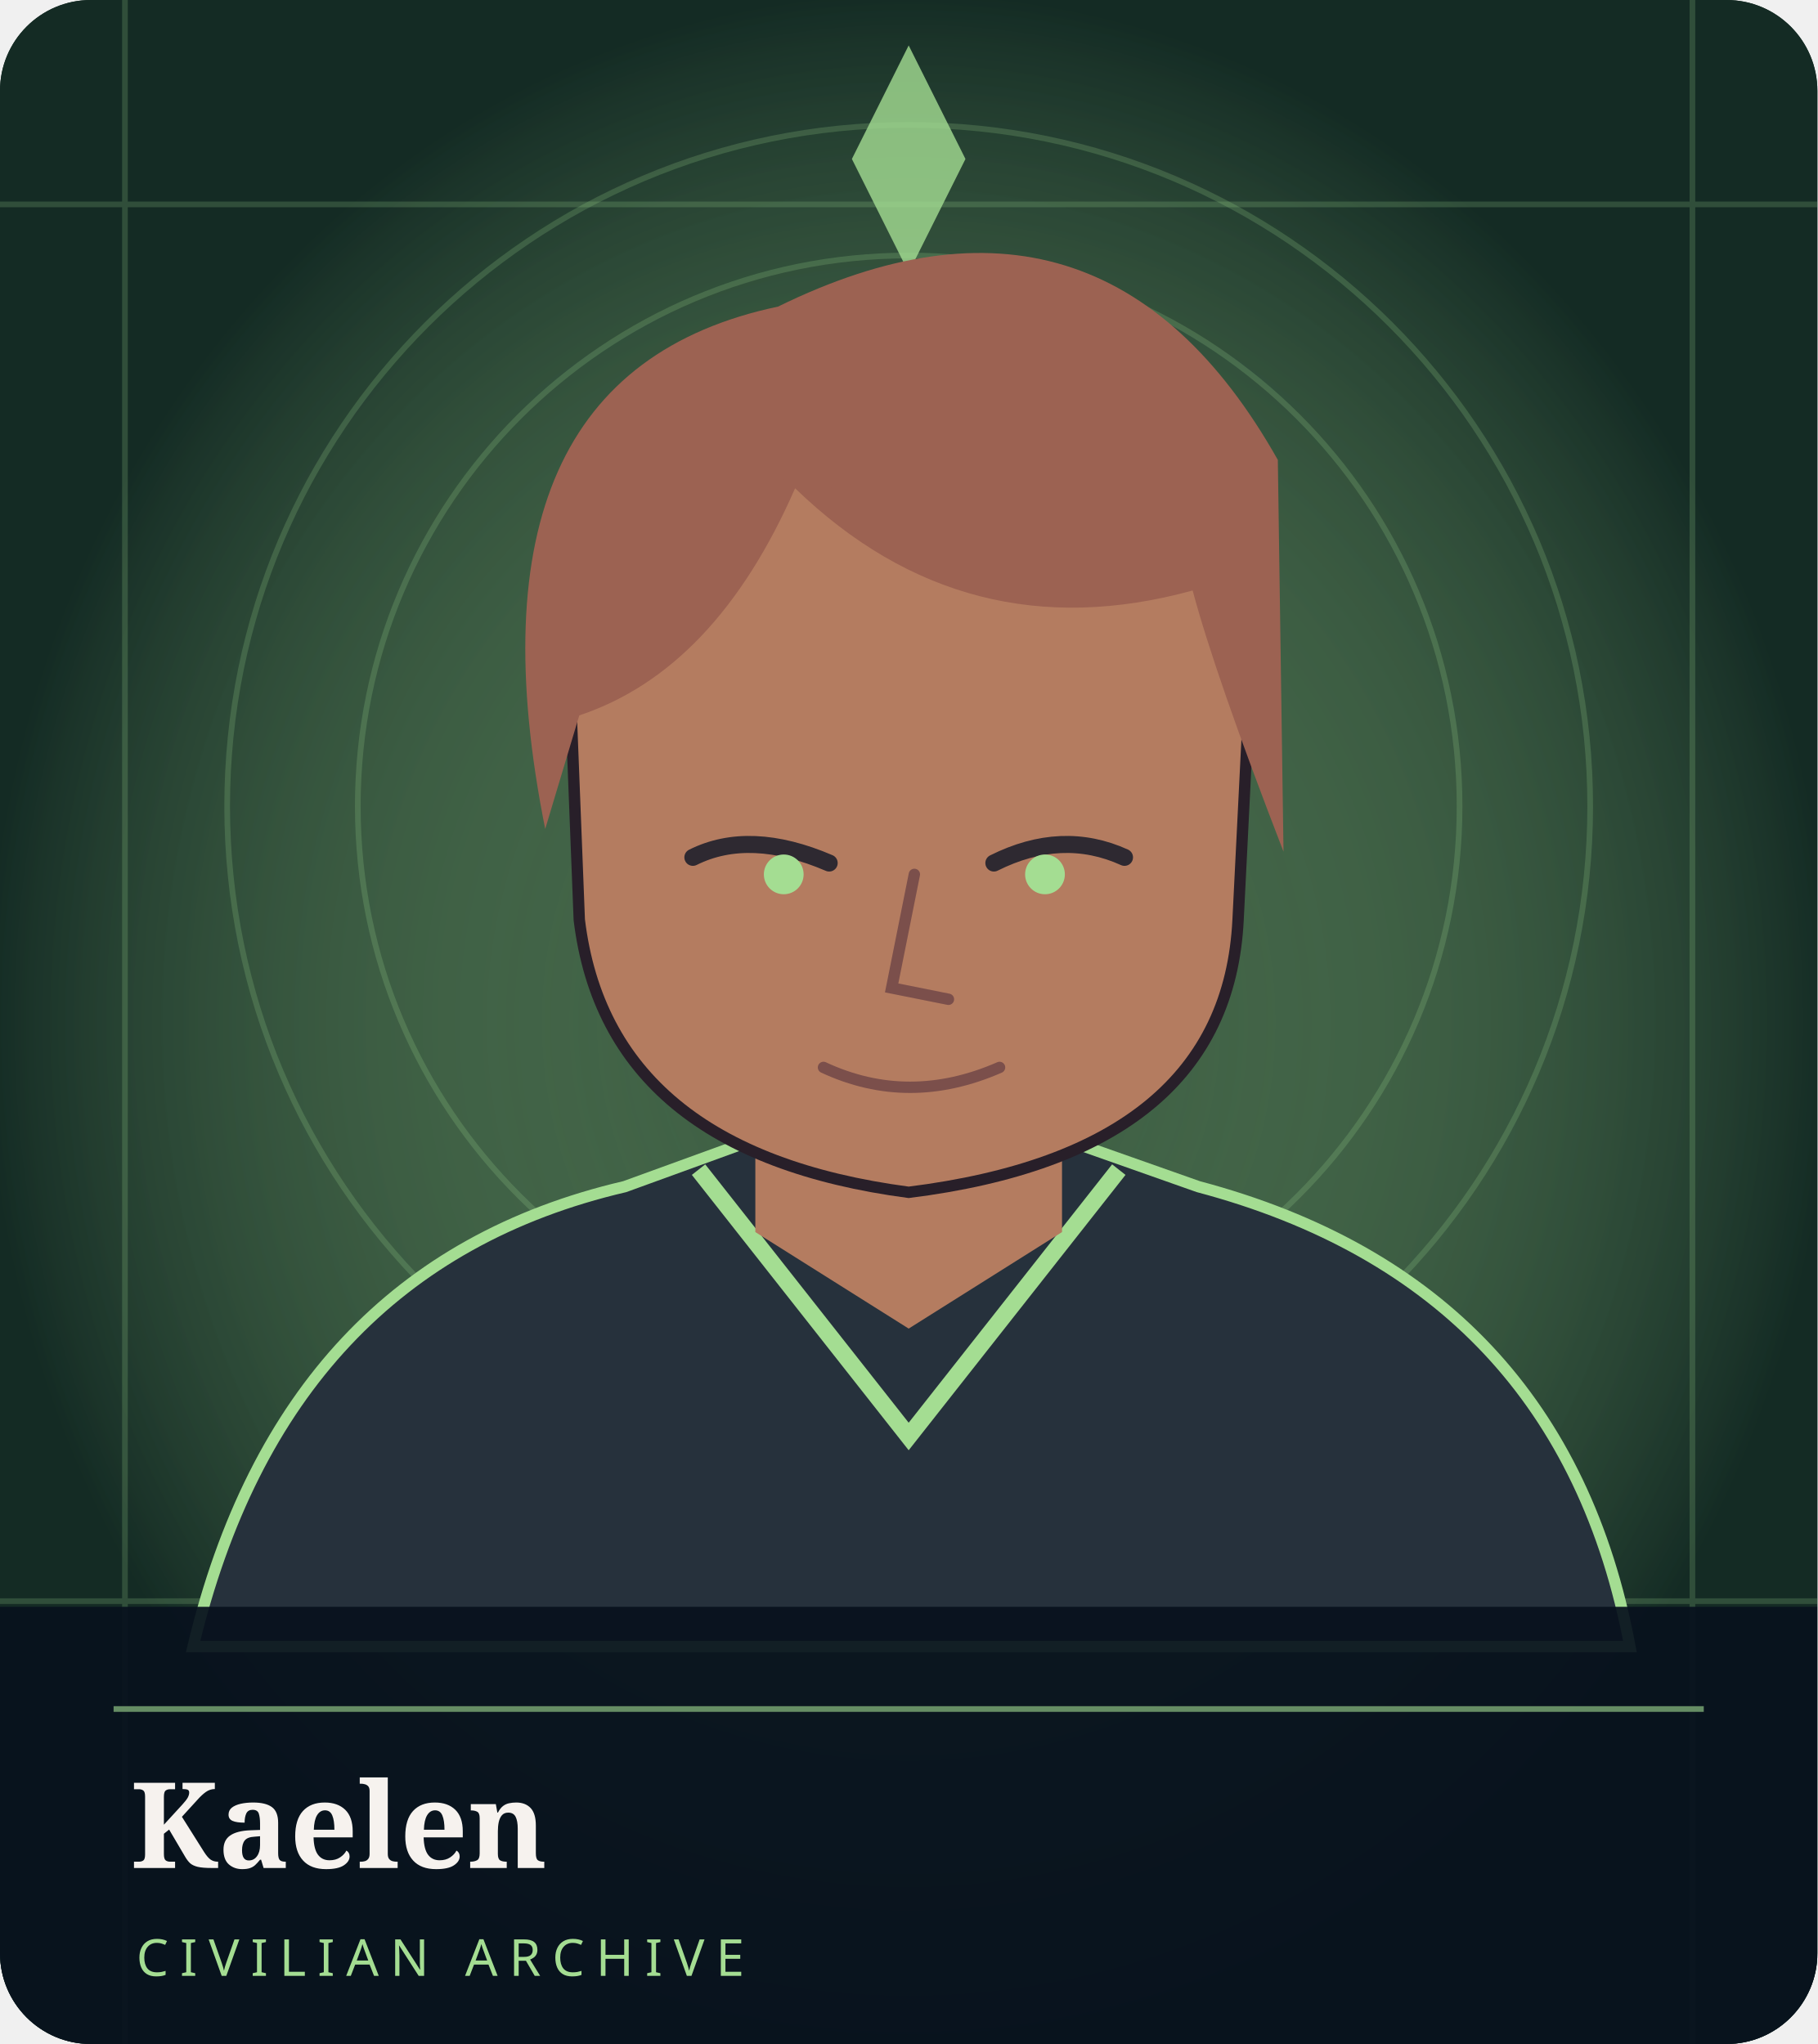
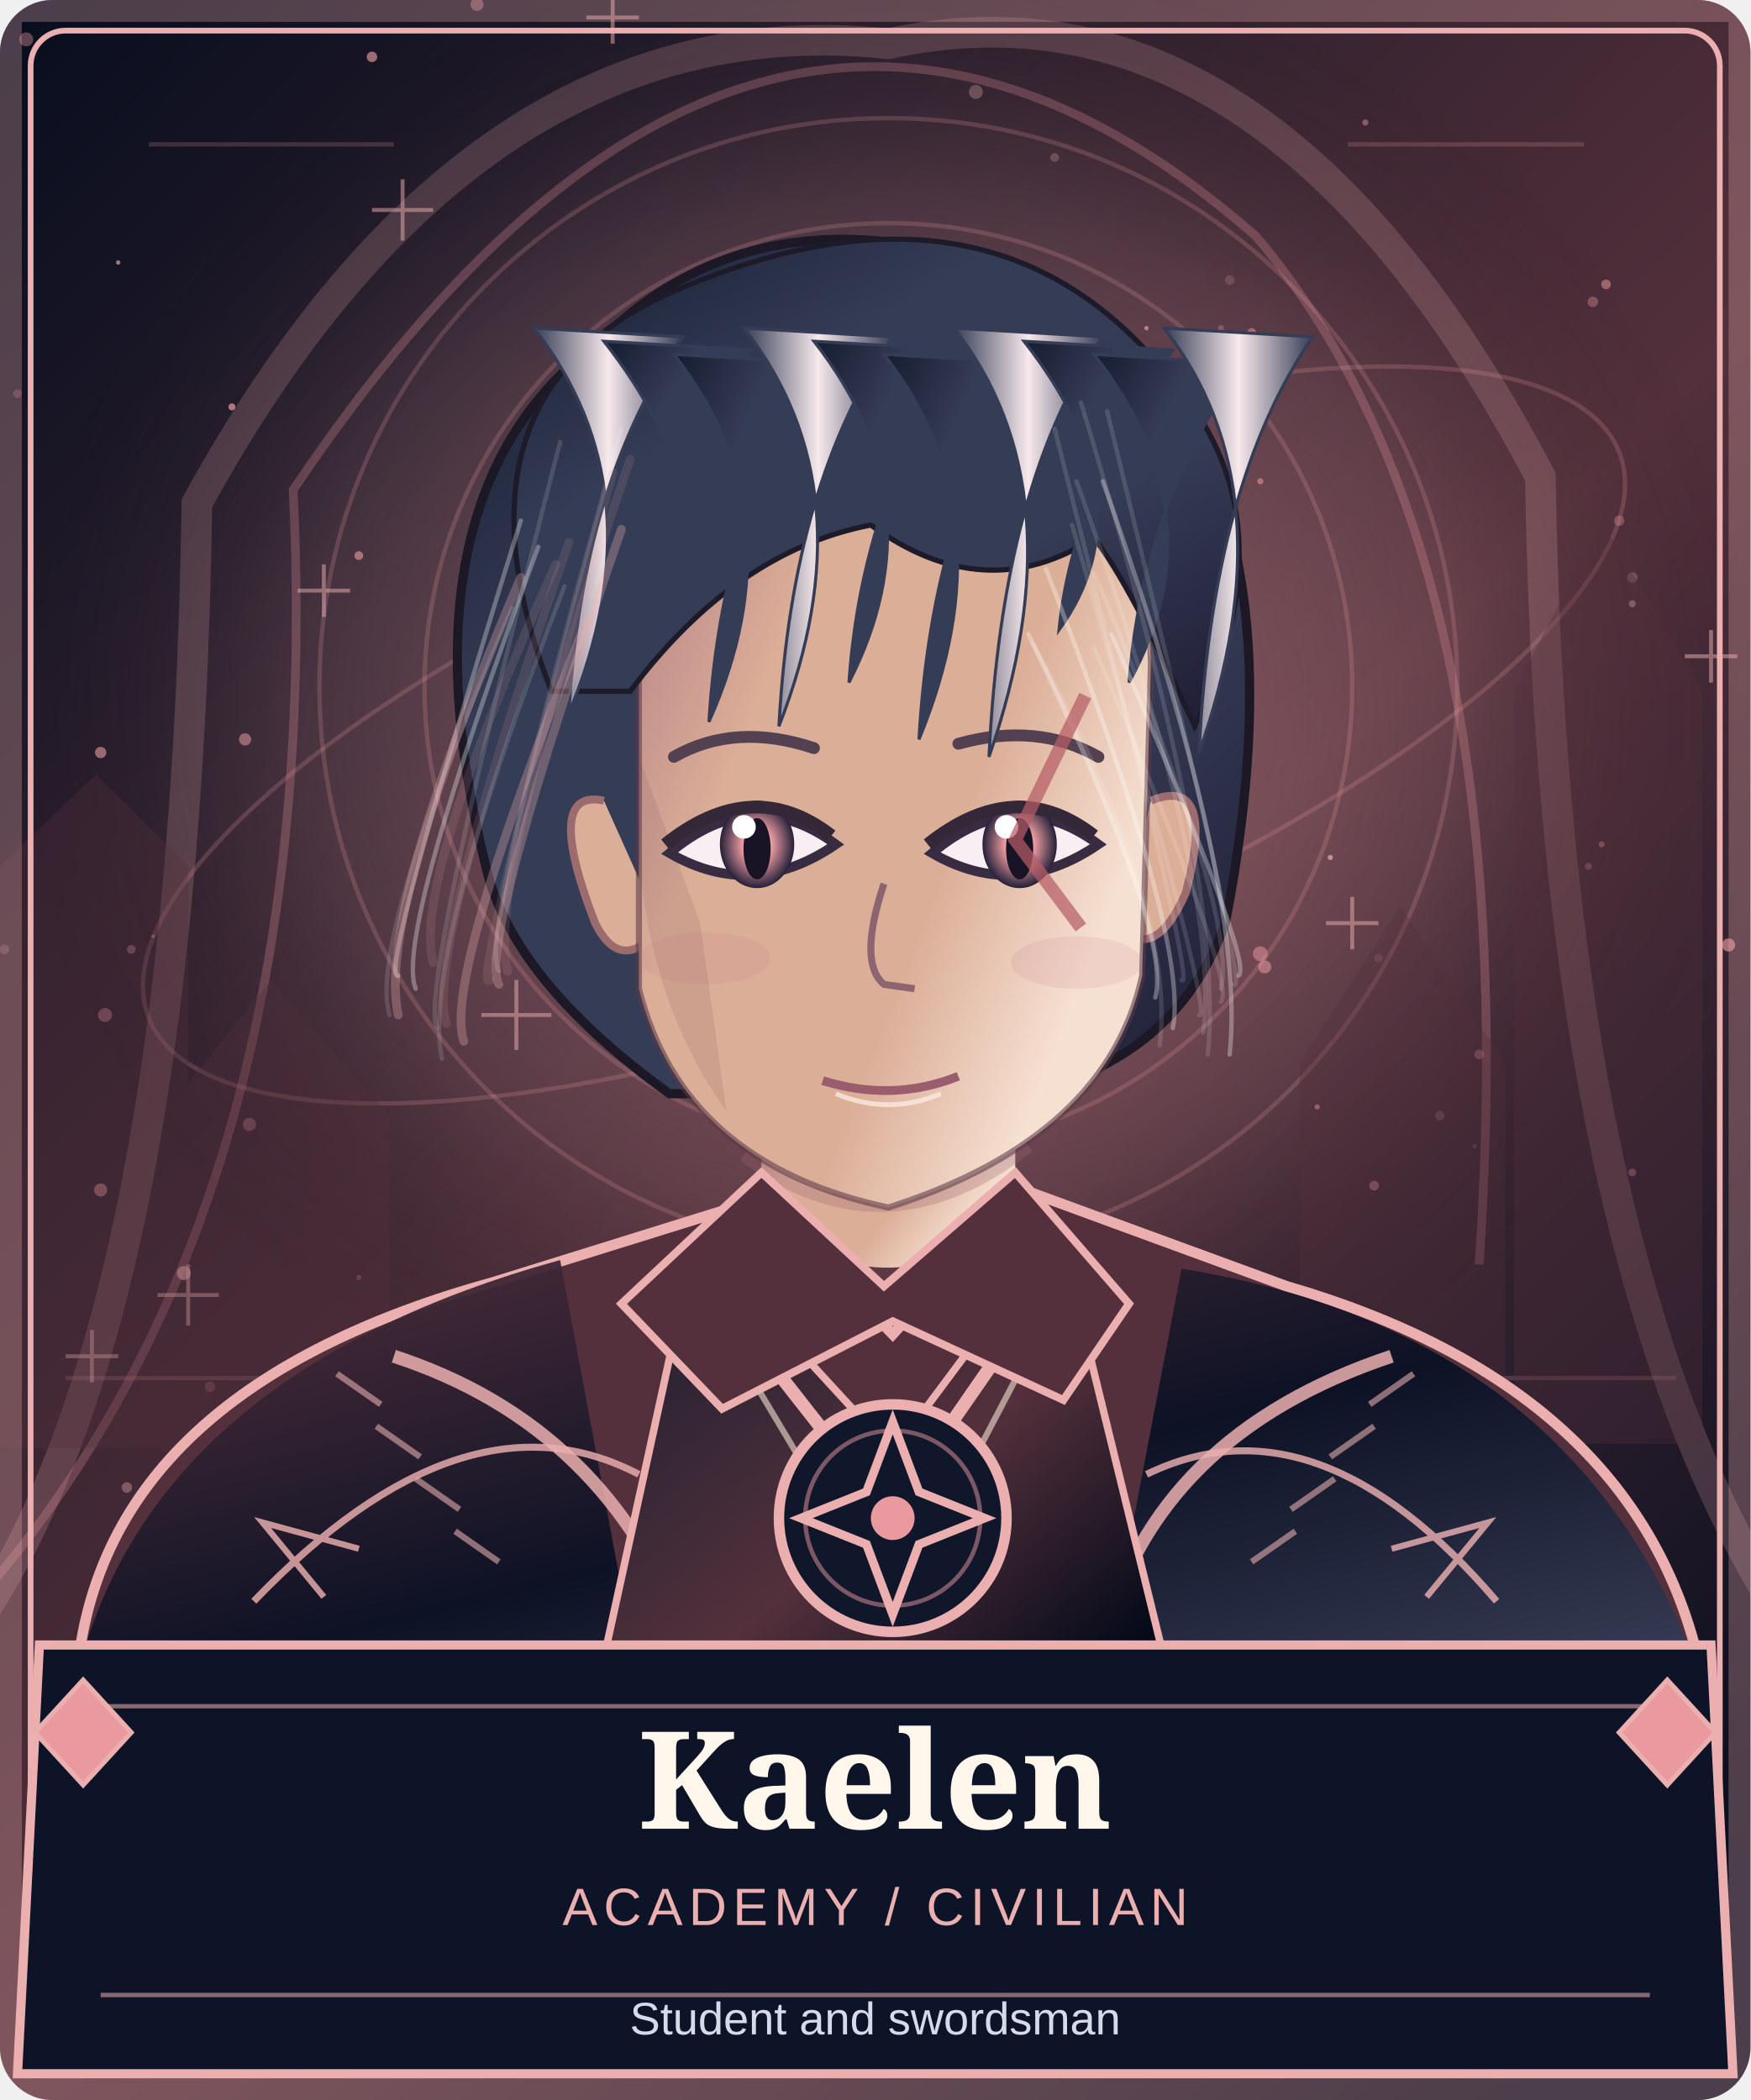
- <svg xmlns="http://www.w3.org/2000/svg" viewBox="0 0 320 360" role="img" aria-labelledby="t d">
+ <svg xmlns="http://www.w3.org/2000/svg" viewBox="0 0 400 480" role="img" aria-labelledby="title desc">
  <defs>
-     <radialGradient id="b">
-       <stop stop-color="#a4dd92" stop-opacity=".21" />
-       <stop offset="1" stop-color="#142b24" />
+     <linearGradient id="bg" x2=".85" y2="1">
+       <stop stop-color="#060d1e" />
+       <stop offset=".58" stop-color="#53303b" />
+       <stop offset="1" stop-color="#090e1f" />
+     </linearGradient>
+     <radialGradient id="glow">
+       <stop stop-color="#ea999f" stop-opacity=".48" />
+       <stop offset=".65" stop-color="#ebafaf" stop-opacity=".14" />
+       <stop offset="1" stop-opacity="0" />
    </radialGradient>
-     <clipPath id="clip">
-       <rect width="320" height="360" rx="16" />
+     <linearGradient id="hair" x2=".9" y2="1">
+       <stop stop-color="#151d31" />
+       <stop offset=".34" stop-color="#353c55" />
+       <stop offset=".7" stop-color="#353c55" />
+       <stop offset="1" stop-color="#222039" />
+     </linearGradient>
+     <linearGradient id="hairshine">
+       <stop stop-color="#353c55" />
+       <stop offset=".5" stop-color="#f7e9ec" />
+       <stop offset="1" stop-color="#353c55" />
+     </linearGradient>
+     <linearGradient id="skin" x2=".95" y2=".6">
+       <stop stop-color="#ad7784" />
+       <stop offset=".36" stop-color="#dbae97" />
+       <stop offset=".73" stop-color="#dbae97" />
+       <stop offset="1" stop-color="#f6e0d1" />
+     </linearGradient>
+     <radialGradient id="iris">
+       <stop stop-color="#f5f4fb" />
+       <stop offset=".4" stop-color="#ea999f" />
+       <stop offset="1" stop-color="#242039" />
+     </radialGradient>
+     <linearGradient id="cape" x2="1" y2="1">
+       <stop stop-color="#53303b" />
+       <stop offset=".55" stop-color="#0a1124" />
+       <stop offset="1" stop-color="#353c55" />
+     </linearGradient>
+     <linearGradient id="coat" x2="1" y2=".9">
+       <stop stop-color="#161d30" />
+       <stop offset=".6" stop-color="#53303b" />
+       <stop offset="1" stop-color="#050a19" />
+     </linearGradient>
+     <clipPath id="frame">
+       <rect width="400" height="480" rx="12" />
    </clipPath>
  </defs>
-   <g clip-path="url(#clip)">
-     <rect width="320" height="360" fill="#142b24" />
-     <rect width="320" height="360" fill="url(#b)" />
-     <g stroke="#a4dd92" stroke-opacity=".20" fill="none">
-       <circle cx="160" cy="142" r="120" />
-       <circle cx="160" cy="142" r="97" />
-       <path d="M0 36 H320 M0 282 H320 M22 0 V360 M298 0 V360" />
-     </g>
-     <path d="M160 8 L170 28 160 48 150 28Z" fill="#a4dd92" opacity=".8" />
-     <g>
-       <path d="M34 290 Q50 223 110 209 L143 197 177 197 211 209 Q275 226 287 290Z" fill="#26313c" stroke="#a4dd92" stroke-width="2" />
-       <path d="M123 206 L160 253 197 206" fill="none" stroke="#a4dd92" stroke-width="3" />
-       <path d="M133 179 L133 217 160 234 187 217 187 179" fill="#b47c60" />
-       <path d="M100 111 Q100 64 160 60 Q220 64 220 122 L218 162 Q216 203 160 210 Q107 203 102 162Z" fill="#b47c60" stroke="#281f29" stroke-width="2" />
-       <path d="M96 146 Q80 66 137 54 Q194 26 225 81 L226 150 Q214 119 210 104 Q170 115 140 86 Q126 118 102 126Z" fill="#9c6252" />
-       <path d="M103 96 Q125 44 172 52 Q216 46 224 104 L212 86 183 76 147 86 118 81Z" fill="#9c6252" />
-       <path d="M122 151 Q132 146 146 152 M175 152 Q187 146 198 151" fill="none" stroke="#2e2931" stroke-width="3" stroke-linecap="round" />
-       <circle cx="138" cy="154" r="3.5" fill="#a4dd92" />
-       <circle cx="184" cy="154" r="3.5" fill="#a4dd92" />
-       <path d="M161 154 L157 174 167 176 M145 188 Q160 195 176 188" fill="none" stroke="#7b4f4b" stroke-width="2" stroke-linecap="round" />
-     </g>
-     <rect x="0" y="283" width="320" height="77" fill="#07111d" opacity=".93" />
-     <path d="M20 301 H300" stroke="#a4dd92" opacity=".6" />
-     <text x="23" y="329" fill="#f6f2ee" font-family="Georgia,serif" font-size="21" font-weight="bold">Kaelen</text>
-     <text x="24" y="348" fill="#a4dd92" font-family="sans-serif" font-size="9" letter-spacing="2">CIVILIAN ARCHIVE</text>
+   <g clip-path="url(#frame)">
+     <rect width="400" height="480" fill="url(#bg)" />
+     <ellipse cx="201" cy="162" rx="200" ry="179" fill="url(#glow)" />
+     <path d="M-13 381Q42 315 45 115Q108 0 203 10Q290-9 352 109Q355 302 416 382" fill="none" stroke="#ebafaf" stroke-width="7" stroke-opacity=".2" />
+     <path d="M-10 371Q75 280 67 112Q173-46 287 54Q349 127 338 289" fill="none" stroke="#ea999f" stroke-width="2" stroke-opacity=".26" />
+     <g fill="none" stroke="#ea999f" stroke-opacity=".21">
+       <circle cx="203" cy="157" r="130" />
+       <circle cx="203" cy="157" r="106" />
+       <ellipse cx="202" cy="168" rx="180" ry="58" transform="rotate(-21 202 168)" />
+       <path d="M15 315h87M295 315h88M34 33h56M308 33h54" />
+     </g>
+     <circle cx="27" cy="60" r="0.5" fill="#ebafaf" opacity="0.65" />
+     <circle cx="338" cy="241" r="1.1" fill="#ea999f" opacity="0.34" />
+     <circle cx="370" cy="119" r="1.2" fill="#ea999f" opacity="0.32" />
+     <circle cx="288" cy="110" r="0.7" fill="#ea999f" opacity="0.56" />
+     <circle cx="370" cy="362" r="1.3" fill="#ebafaf" opacity="0.72" />
+     <circle cx="123" cy="157" r="0.6" fill="#ea999f" opacity="0.26" />
+     <circle cx="366" cy="193" r="0.7" fill="#ea999f" opacity="0.45" />
+     <circle cx="201" cy="211" r="0.5" fill="#ea999f" opacity="0.42" />
+     <circle cx="119" cy="172" r="0.9" fill="#ebafaf" opacity="0.61" />
+     <circle cx="145" cy="239" r="1.0" fill="#ea999f" opacity="0.51" />
+     <circle cx="82" cy="127" r="1.0" fill="#ea999f" opacity="0.61" />
+     <circle cx="167" cy="343" r="0.9" fill="#ea999f" opacity="0.51" />
+     <circle cx="177" cy="101" r="0.9" fill="#ebafaf" opacity="0.67" />
+     <circle cx="315" cy="219" r="1.0" fill="#ea999f" opacity="0.20" />
+     <circle cx="109" cy="1" r="1.5" fill="#ea999f" opacity="0.41" />
+     <circle cx="48" cy="317" r="1.2" fill="#ea999f" opacity="0.23" />
+     <circle cx="1" cy="217" r="1.1" fill="#ebafaf" opacity="0.31" />
+     <circle cx="131" cy="226" r="1.1" fill="#ea999f" opacity="0.30" />
+     <circle cx="153" cy="203" r="0.4" fill="#ea999f" opacity="0.42" />
+     <circle cx="57" cy="257" r="1.5" fill="#ea999f" opacity="0.34" />
+     <circle cx="329" cy="255" r="1.1" fill="#ebafaf" opacity="0.20" />
+     <circle cx="200" cy="246" r="1.0" fill="#ea999f" opacity="0.40" />
+     <circle cx="164" cy="145" r="0.7" fill="#ea999f" opacity="0.61" />
+     <circle cx="281" cy="64" r="1.1" fill="#ea999f" opacity="0.21" />
+     <circle cx="304" cy="196" r="0.6" fill="#ebafaf" opacity="0.70" />
+     <circle cx="169" cy="332" r="1.7" fill="#ea999f" opacity="0.35" />
+     <circle cx="260" cy="337" r="1.1" fill="#ea999f" opacity="0.35" />
+     <circle cx="203" cy="368" r="0.8" fill="#ea999f" opacity="0.65" />
+     <circle cx="199" cy="106" r="1.3" fill="#ebafaf" opacity="0.21" />
+     <circle cx="242" cy="68" r="1.6" fill="#ea999f" opacity="0.37" />
+     <circle cx="250" cy="361" r="0.5" fill="#ea999f" opacity="0.64" />
+     <circle cx="234" cy="133" r="0.5" fill="#ea999f" opacity="0.58" />
+     <circle cx="142" cy="347" r="0.8" fill="#ebafaf" opacity="0.69" />
+     <circle cx="314" cy="271" r="1.1" fill="#ea999f" opacity="0.47" />
+     <circle cx="363" cy="198" r="0.8" fill="#ea999f" opacity="0.33" />
+     <circle cx="30" cy="217" r="1.0" fill="#ea999f" opacity="0.41" />
+     <circle cx="42" cy="291" r="1.6" fill="#ebafaf" opacity="0.61" />
+     <circle cx="288" cy="218" r="1.7" fill="#ea999f" opacity="0.51" />
+     <circle cx="367" cy="65" r="1.1" fill="#ea999f" opacity="0.51" />
+     <circle cx="24" cy="232" r="1.6" fill="#ea999f" opacity="0.42" />
+     <circle cx="312" cy="28" r="0.7" fill="#ebafaf" opacity="0.41" />
+     <circle cx="4" cy="90" r="1.0" fill="#ea999f" opacity="0.22" />
+     <circle cx="301" cy="253" r="0.6" fill="#ea999f" opacity="0.71" />
+     <circle cx="145" cy="238" r="0.6" fill="#ea999f" opacity="0.24" />
+     <circle cx="194" cy="195" r="0.9" fill="#ebafaf" opacity="0.39" />
+     <circle cx="364" cy="69" r="1.2" fill="#ea999f" opacity="0.36" />
+     <circle cx="395" cy="216" r="1.5" fill="#ea999f" opacity="0.63" />
+     <circle cx="149" cy="213" r="1.0" fill="#ea999f" opacity="0.51" />
+     <circle cx="88" cy="329" r="1.3" fill="#ebafaf" opacity="0.71" />
+     <circle cx="56" cy="169" r="1.4" fill="#ea999f" opacity="0.53" />
+     <circle cx="197" cy="276" r="1.6" fill="#ea999f" opacity="0.63" />
+     <circle cx="337" cy="262" r="0.5" fill="#ea999f" opacity="0.20" />
+     <circle cx="271" cy="188" r="1.3" fill="#ebafaf" opacity="0.34" />
+     <circle cx="279" cy="75" r="0.7" fill="#ea999f" opacity="0.32" />
+     <circle cx="97" cy="336" r="1.6" fill="#ea999f" opacity="0.20" />
+     <circle cx="286" cy="76" r="1.0" fill="#ea999f" opacity="0.50" />
+     <circle cx="29" cy="340" r="1.2" fill="#ebafaf" opacity="0.37" />
+     <circle cx="269" cy="99" r="1.4" fill="#ea999f" opacity="0.42" />
+     <circle cx="53" cy="93" r="0.8" fill="#ea999f" opacity="0.72" />
+     <circle cx="373" cy="268" r="0.9" fill="#ea999f" opacity="0.40" />
+     <circle cx="373" cy="132" r="1.2" fill="#ebafaf" opacity="0.26" />
+     <circle cx="23" cy="272" r="1.5" fill="#ea999f" opacity="0.50" />
+     <circle cx="316" cy="369" r="1.1" fill="#ea999f" opacity="0.50" />
+     <circle cx="97" cy="339" r="1.2" fill="#ea999f" opacity="0.64" />
+     <circle cx="373" cy="138" r="0.8" fill="#ebafaf" opacity="0.53" />
+     <circle cx="224" cy="179" r="1.3" fill="#ea999f" opacity="0.29" />
+     <circle cx="154" cy="330" r="1.4" fill="#ea999f" opacity="0.39" />
+     <circle cx="6" cy="9" r="1.6" fill="#ea999f" opacity="0.38" />
+     <circle cx="278" cy="130" r="1.2" fill="#ebafaf" opacity="0.68" />
+     <circle cx="167" cy="287" r="0.5" fill="#ea999f" opacity="0.22" />
+     <circle cx="178" cy="314" r="0.9" fill="#ea999f" opacity="0.46" />
+     <circle cx="23" cy="172" r="1.3" fill="#ea999f" opacity="0.60" />
+     <circle cx="241" cy="36" r="1.0" fill="#ebafaf" opacity="0.26" />
+     <circle cx="82" cy="292" r="0.6" fill="#ea999f" opacity="0.29" />
+     <circle cx="266" cy="171" r="1.0" fill="#ea999f" opacity="0.60" />
+     <circle cx="168" cy="126" r="1.5" fill="#ea999f" opacity="0.24" />
+     <circle cx="247" cy="148" r="0.5" fill="#ebafaf" opacity="0.61" />
+     <circle cx="262" cy="75" r="0.5" fill="#ea999f" opacity="0.71" />
+     <circle cx="289" cy="221" r="1.5" fill="#ea999f" opacity="0.54" />
+     <circle cx="85" cy="13" r="1.2" fill="#ea999f" opacity="0.64" />
+     <circle cx="35" cy="214" r="0.4" fill="#ebafaf" opacity="0.44" />
+     <circle cx="186" cy="282" r="0.8" fill="#ea999f" opacity="0.27" />
+     <circle cx="35" cy="346" r="1.2" fill="#ea999f" opacity="0.48" />
+     <circle cx="170" cy="289" r="0.9" fill="#ea999f" opacity="0.64" />
+     <circle cx="223" cy="21" r="1.6" fill="#ebafaf" opacity="0.31" />
+     <path d="M43 289v14m-7 -7h14" stroke="#ebafaf" stroke-width=".9" opacity=".5" />
+     <path d="M21 304v12m-6 -6h12" stroke="#ebafaf" stroke-width=".9" opacity=".5" />
+     <path d="M118 224v16m-8 -8h16" stroke="#ebafaf" stroke-width=".9" opacity=".5" />
+     <path d="M74 129v12m-6 -6h12" stroke="#ebafaf" stroke-width=".9" opacity=".5" />
+     <path d="M236 339v10m-5 -5h10" stroke="#ebafaf" stroke-width=".9" opacity=".5" />
+     <path d="M185 232v18m-9 -9h18" stroke="#ebafaf" stroke-width=".9" opacity=".5" />
+     <path d="M391 144v12m-6 -6h12" stroke="#ebafaf" stroke-width=".9" opacity=".5" />
+     <path d="M155 68v6m-3 -3h6" stroke="#ebafaf" stroke-width=".9" opacity=".5" />
+     <path d="M108 304v16m-8 -8h16" stroke="#ebafaf" stroke-width=".9" opacity=".5" />
+     <path d="M309 205v12m-6 -6h12" stroke="#ebafaf" stroke-width=".9" opacity=".5" />
+     <path d="M140 -2v12m-6 -6h12" stroke="#ebafaf" stroke-width=".9" opacity=".5" />
+     <path d="M92 41v14m-7 -7h14" stroke="#ebafaf" stroke-width=".9" opacity=".5" />
+     <g fill="#53303b" opacity=".34">
+       <path d="M0 331V198L22 177L43 198V331M346 330V158L366 119L389 158V330M37 332v-77l25-31 27 31v77M297 331v-88l23-36 24 36v88" />
+     </g>
+     <path d="M111 198Q90 113 137 78Q175 40 237 64Q302 98 280 211Q269 242 234 250H153Q117 224 111 198Z" fill="url(#hair)" stroke="#1c1826" stroke-width="2.1" />
+     <path d="M18 379Q26 317 113 293L174 274L204 305L234 272L294 294Q373 317 388 379Z" fill="#53303b" stroke="#ebafaf" stroke-width="2.4" />
+     <path d="M19 378Q38 313 128 288L145 379Z M387 379Q358 304 270 290L253 379Z" fill="url(#cape)" opacity=".95" />
+     <path d="M90 310Q139 326 157 375M318 310Q264 328 252 375" fill="none" stroke="#ebafaf" stroke-width="3" opacity=".85" />
+     <path d="M138 379L159 283L204 332L242 281L266 379Z" fill="url(#coat)" stroke="#ebafaf" stroke-width="1.7" />
+     <path d="M156 286L203 346L246 284" fill="none" stroke="#ebafaf" stroke-width="3" />
+     <path d="M164 302L204 369L239 302" fill="none" stroke="#f8e9d4" stroke-opacity=".58" stroke-width="1.4" />
+     <path d="M174 242V279Q204 301 232 278V242Z" fill="url(#skin)" />
+     <path d="M170 264Q202 288 235 262" fill="none" stroke="#9d6673" stroke-opacity=".3" stroke-width="3" />
+     <path d="M138 183Q124 180 136 211Q142 223 151 212M263 183Q278 177 271 204Q264 220 256 212" fill="#dbae97" stroke="#9b6b6e" stroke-width="1.8" />
+     <path d="M146 141Q148 94 201 87Q262 92 263 152L261 223Q253 260 203 276Q156 266 146 226Z" fill="url(#skin)" stroke="#5a3946" stroke-opacity=".57" stroke-width="1.4" />
+     <path d="M146 173Q143 222 166 254L160 211Z" fill="#6b4253" opacity=".13" />
+     <ellipse cx="161" cy="219" rx="15" ry="6" fill="#be607e" opacity=".11" />
+     <ellipse cx="246" cy="220" rx="15" ry="6" fill="#be607e" opacity=".12" />
+     <path d="M154 173Q168 165 186 171M219 170Q237 165 251 173" fill="none" stroke="#534050" stroke-width="2.7" stroke-linecap="round" />
+     <path d="M153 195Q172 179 191 193Q172 206 153 195Z" fill="#f8eff3" stroke="#372c42" stroke-width="2.2" />
+     <ellipse cx="173" cy="193" rx="8.5" ry="10" fill="url(#iris)" />
+     <ellipse cx="173" cy="194" rx="3.1" ry="7" fill="#191326" />
+     <circle cx="170" cy="189" r="2.7" fill="white" />
+     <path d="M152 193Q172 177 190 191" fill="none" stroke="#342838" stroke-width="2.9" />
+     <path d="M213 195Q232 179 251 193Q232 206 213 195Z" fill="#f8eff3" stroke="#372c42" stroke-width="2.2" />
+     <ellipse cx="233" cy="193" rx="8.5" ry="10" fill="url(#iris)" />
+     <ellipse cx="233" cy="194" rx="3.1" ry="7" fill="#191326" />
+     <circle cx="230" cy="189" r="2.7" fill="white" />
+     <path d="M212 193Q232 177 250 191" fill="none" stroke="#342838" stroke-width="2.9" />
+     <path d="M202 202Q196 220 202 225L209 226" fill="none" stroke="#8c6570" stroke-width="1.6" />
+     <path d="M188 247Q204 252 219 246" fill="none" stroke="#995d6e" stroke-width="2" />
+     <path d="M191 250Q203 255 215 250" fill="none" stroke="#fff0e9" stroke-opacity=".7" stroke-width="1.1" />
+     <path d="M142 298L174 268L202 294L232 268L258 298L243 320L204 302L165 322Z" fill="#53303b" stroke="#ebafaf" stroke-width="1.8" />
+     <path d="M126 158Q100 91 153 67Q226 35 267 86Q296 118 273 166Q258 133 250 123Q225 139 199 120Q168 126 144 158Z" fill="url(#hair)" stroke="#1d1b2a" stroke-width="1.2" />
+     <path d="M122 75Q151 112 130 163Q133 110 156 77Z" fill="url(#hairshine)" stroke="#353c55" stroke-width=".7" />
+     <path d="M138 78Q167 115 146 136Q149 113 172 80Z" fill="url(#hair)" stroke="#353c55" stroke-width=".7" />
+     <path d="M154 81Q183 118 162 165Q165 116 188 83Z" fill="url(#hair)" stroke="#353c55" stroke-width=".7" />
+     <path d="M170 75Q199 112 178 166Q181 110 204 77Z" fill="url(#hairshine)" stroke="#353c55" stroke-width=".7" />
+     <path d="M186 78Q215 115 194 156Q197 113 220 80Z" fill="url(#hair)" stroke="#353c55" stroke-width=".7" />
+     <path d="M202 81Q231 118 210 169Q213 116 236 83Z" fill="url(#hair)" stroke="#353c55" stroke-width=".7" />
+     <path d="M218 75Q247 112 226 173Q229 110 252 77Z" fill="url(#hairshine)" stroke="#353c55" stroke-width=".7" />
+     <path d="M234 78Q263 115 242 144Q245 113 268 80Z" fill="url(#hair)" stroke="#353c55" stroke-width=".7" />
+     <path d="M250 81Q279 118 258 156Q261 116 284 83Z" fill="url(#hair)" stroke="#353c55" stroke-width=".7" />
+     <path d="M266 75Q295 112 274 172Q277 110 300 77Z" fill="url(#hairshine)" stroke="#353c55" stroke-width=".7" />
+     <path d="M142 121Q109 216 114 225" fill="none" stroke="#ebafaf" stroke-opacity=".31" stroke-width="2" stroke-linecap="round" />
+     <path d="M246 110Q279 202 275 236" fill="none" stroke="#ffffff" stroke-opacity=".13" stroke-width="1" stroke-linecap="round" />
+     <path d="M142 98Q109 215 114 222" fill="none" stroke="#ffffff" stroke-opacity=".13" stroke-width="1" stroke-linecap="round" />
+     <path d="M254 145Q287 221 283 223" fill="none" stroke="#ffffff" stroke-opacity=".31" stroke-width="1" stroke-linecap="round" />
+     <path d="M144 105Q111 201 116 222" fill="none" stroke="#ebafaf" stroke-opacity=".13" stroke-width="2" stroke-linecap="round" />
+     <path d="M250 148Q283 225 279 229" fill="none" stroke="#ffffff" stroke-opacity=".13" stroke-width="1" stroke-linecap="round" />
+     <path d="M123 125Q90 214 95 226" fill="none" stroke="#ffffff" stroke-opacity=".31" stroke-width="1" stroke-linecap="round" />
+     <path d="M245 120Q278 234 274 232" fill="none" stroke="#ffffff" stroke-opacity=".13" stroke-width="1" stroke-linecap="round" />
+     <path d="M140 108Q107 229 112 224" fill="none" stroke="#ebafaf" stroke-opacity=".13" stroke-width="2" stroke-linecap="round" />
+     <path d="M235 145Q268 213 264 228" fill="none" stroke="#ffffff" stroke-opacity=".31" stroke-width="1" stroke-linecap="round" />
+     <path d="M128 101Q95 229 100 235" fill="none" stroke="#ffffff" stroke-opacity=".13" stroke-width="1" stroke-linecap="round" />
+     <path d="M253 94Q286 229 282 225" fill="none" stroke="#ffffff" stroke-opacity=".13" stroke-width="1" stroke-linecap="round" />
+     <path d="M134 142Q101 224 106 238" fill="none" stroke="#ebafaf" stroke-opacity=".31" stroke-width="2" stroke-linecap="round" />
+     <path d="M236 147Q269 208 265 239" fill="none" stroke="#ffffff" stroke-opacity=".13" stroke-width="1" stroke-linecap="round" />
+     <path d="M129 134Q96 219 101 242" fill="none" stroke="#ffffff" stroke-opacity=".13" stroke-width="1" stroke-linecap="round" />
+     <path d="M252 110Q285 203 281 241" fill="none" stroke="#ffffff" stroke-opacity=".31" stroke-width="1" stroke-linecap="round" />
+     <path d="M127 129Q94 202 99 220" fill="none" stroke="#ebafaf" stroke-opacity=".13" stroke-width="2" stroke-linecap="round" />
+     <path d="M241 98Q274 228 270 224" fill="none" stroke="#ffffff" stroke-opacity=".13" stroke-width="1" stroke-linecap="round" />
+     <path d="M119 119Q86 225 91 223" fill="none" stroke="#ffffff" stroke-opacity=".31" stroke-width="1" stroke-linecap="round" />
+     <path d="M250 131Q283 209 279 226" fill="none" stroke="#ffffff" stroke-opacity=".13" stroke-width="1" stroke-linecap="round" />
+     <path d="M130 124Q97 218 102 234" fill="none" stroke="#ebafaf" stroke-opacity=".13" stroke-width="2" stroke-linecap="round" />
+     <path d="M239 130Q272 215 268 235" fill="none" stroke="#ffffff" stroke-opacity=".31" stroke-width="1" stroke-linecap="round" />
+     <path d="M117 139Q84 215 89 232" fill="none" stroke="#ffffff" stroke-opacity=".13" stroke-width="1" stroke-linecap="round" />
+     <path d="M247 92Q280 200 276 241" fill="none" stroke="#ffffff" stroke-opacity=".13" stroke-width="1" stroke-linecap="round" />
+     <path d="M119 132Q86 209 91 232" fill="none" stroke="#ebafaf" stroke-opacity=".31" stroke-width="2" stroke-linecap="round" />
+     <path d="M248 159l-16 33 15 20" fill="none" stroke="#b65d67" stroke-width="3" opacity=".72" />
+     <path d="M77 314l10 7" stroke="#ebafaf" stroke-width="1.4" opacity=".58" />
+     <path d="M86 326l10 7" stroke="#ebafaf" stroke-width="1.4" opacity=".58" />
+     <path d="M95 338l10 7" stroke="#ebafaf" stroke-width="1.4" opacity=".58" />
+     <path d="M104 350l10 7" stroke="#ebafaf" stroke-width="1.4" opacity=".58" />
+     <path d="M323 314l-10 7" stroke="#ebafaf" stroke-width="1.4" opacity=".58" />
+     <path d="M314 326l-10 7" stroke="#ebafaf" stroke-width="1.4" opacity=".58" />
+     <path d="M305 338l-10 7" stroke="#ebafaf" stroke-width="1.4" opacity=".58" />
+     <path d="M296 350l-10 7" stroke="#ebafaf" stroke-width="1.4" opacity=".58" />
+     <g transform="translate(204 347)">
+       <circle r="26" fill="#10172b" stroke="#ebafaf" stroke-width="2.4" />
+       <circle r="20" fill="none" stroke="#ea999f" stroke-opacity=".5" />
+       <path d="M0-22L6-6L21 0L6 6L0 22L-6 6L-21 0L-6-6Z" fill="none" stroke="#ebafaf" stroke-width="2" />
+       <circle r="5" fill="#ea999f" />
+     </g>
+     <g stroke="#ebafaf" fill="none" opacity=".82">
+       <path d="M58 366Q106 316 146 337M342 366Q301 318 262 337" stroke-width="1.6" />
+       <path d="M74 365l-14-17 22 6M326 365l14-17-22 6" stroke-width="1.4" />
+     </g>
+     <rect width="400" height="480" fill="none" stroke="#ebafaf" stroke-width="10" stroke-opacity=".3" />
+     <rect x="7" y="7" width="386" height="466" rx="8" fill="none" stroke="#ebafaf" stroke-width="1.3" />
+     <path d="M9 376H391L396 474H4Z" fill="#0e1427" stroke="#ebafaf" stroke-width="2.1" />
+     <path d="M23 390H377M23 456H377" stroke="#ebafaf" stroke-width="1" opacity=".54" />
+     <path d="M19 384l11 12-11 12-11-12Z M381 384l11 12-11 12-11-12Z" fill="#ea999f" stroke="#ebafaf" stroke-width="1.1" />
+     <text x="200" y="418" text-anchor="middle" font-family="Georgia,serif" font-size="31" font-weight="bold" fill="#fff6ec">Kaelen</text>
+     <text x="200" y="440" text-anchor="middle" font-family="Arial,sans-serif" font-size="12" letter-spacing="1.4" fill="#ebafaf">ACADEMY / CIVILIAN</text>
+     <text x="200" y="465" text-anchor="middle" font-family="Arial,sans-serif" font-size="10.4" fill="#d6dbec">Student and swordsman</text>
  </g>
</svg>
